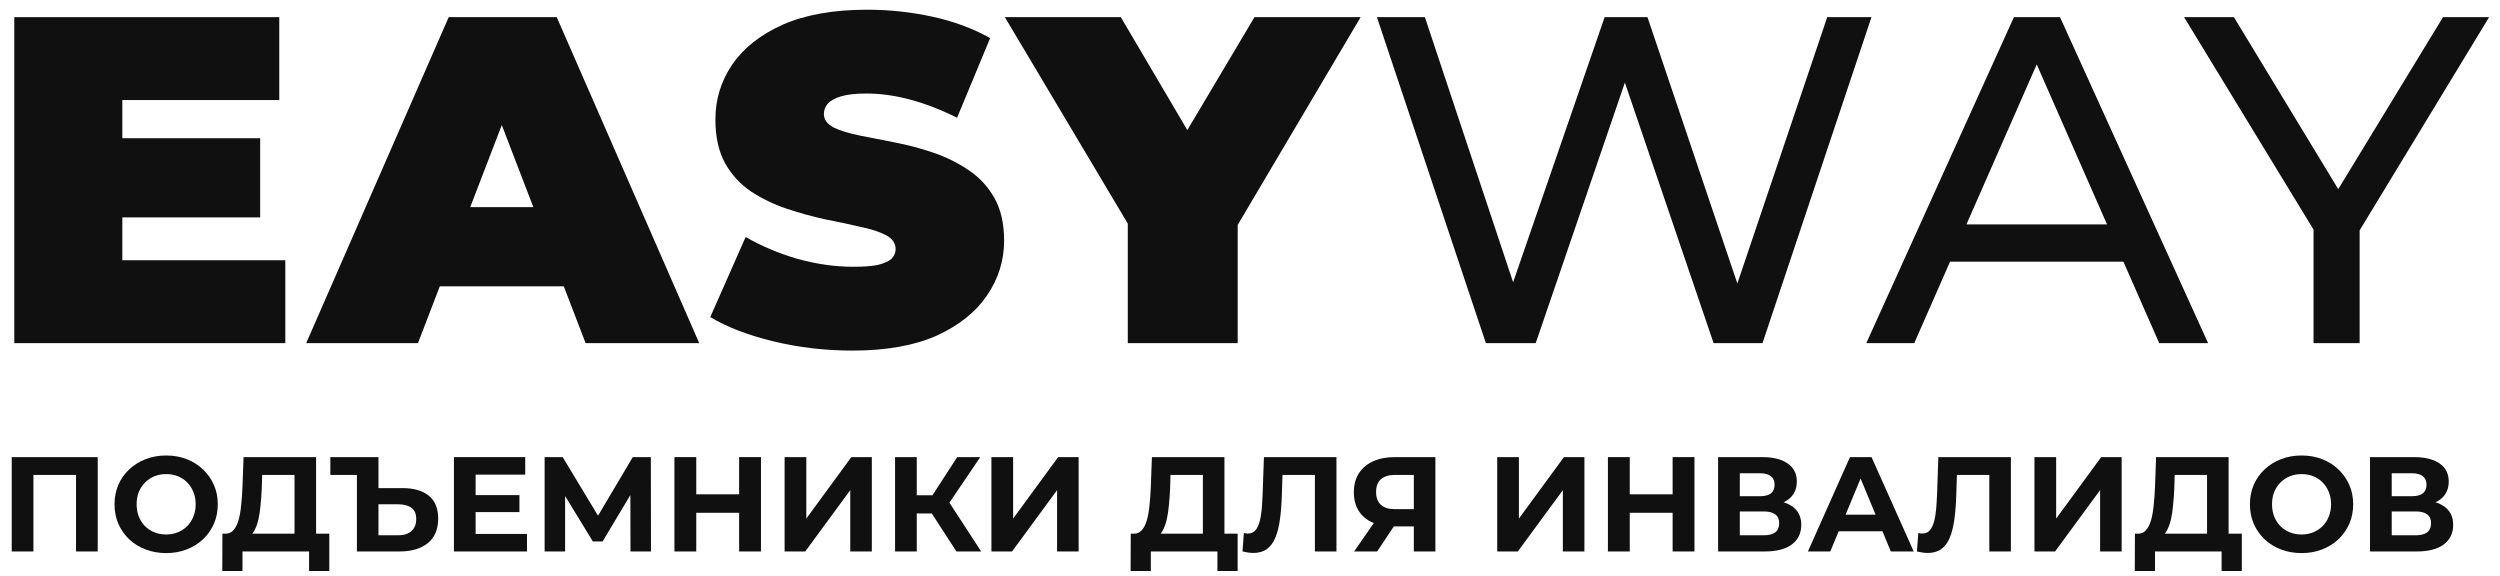
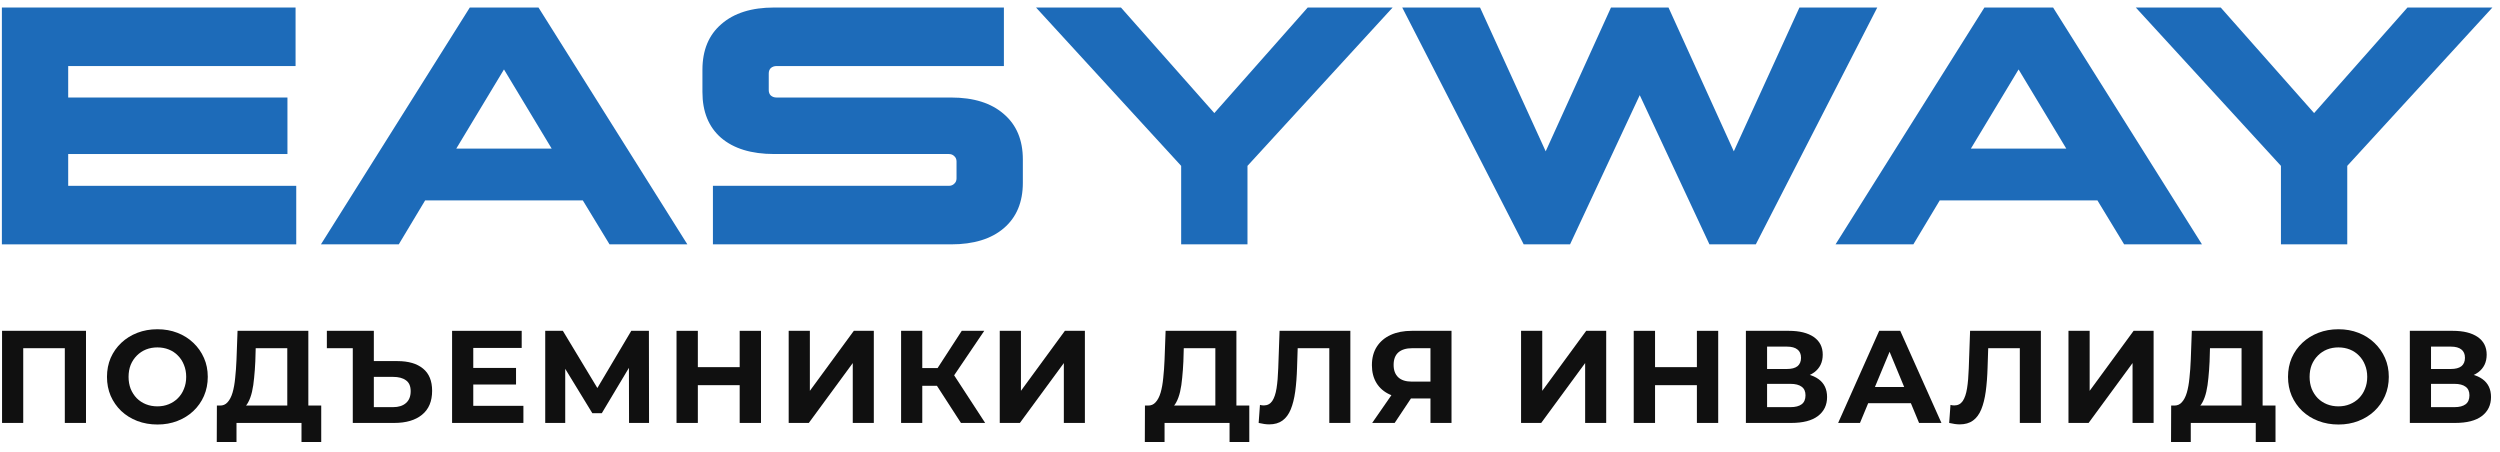
- <svg xmlns="http://www.w3.org/2000/svg" width="204" height="47" viewBox="0 0 204 47" fill="none">
-   <path d="M0.957 45V37.3H7.975V45H6.204V38.345L6.611 38.752H2.321L2.728 38.345V45H0.957Z" fill="#101010" />
-   <path d="M13.569 45.132C12.96 45.132 12.396 45.033 11.875 44.835C11.361 44.637 10.914 44.358 10.533 43.999C10.159 43.64 9.865 43.218 9.653 42.734C9.447 42.25 9.345 41.722 9.345 41.15C9.345 40.578 9.447 40.05 9.653 39.566C9.865 39.082 10.162 38.66 10.544 38.301C10.925 37.942 11.373 37.663 11.886 37.465C12.399 37.267 12.957 37.168 13.558 37.168C14.166 37.168 14.724 37.267 15.23 37.465C15.743 37.663 16.187 37.942 16.561 38.301C16.942 38.66 17.239 39.082 17.452 39.566C17.665 40.043 17.771 40.571 17.771 41.15C17.771 41.722 17.665 42.254 17.452 42.745C17.239 43.229 16.942 43.651 16.561 44.01C16.187 44.362 15.743 44.637 15.23 44.835C14.724 45.033 14.17 45.132 13.569 45.132ZM13.558 43.614C13.902 43.614 14.218 43.555 14.504 43.438C14.797 43.321 15.054 43.152 15.274 42.932C15.494 42.712 15.662 42.452 15.78 42.151C15.905 41.85 15.967 41.517 15.967 41.15C15.967 40.783 15.905 40.45 15.78 40.149C15.662 39.848 15.494 39.588 15.274 39.368C15.061 39.148 14.808 38.979 14.515 38.862C14.222 38.745 13.902 38.686 13.558 38.686C13.213 38.686 12.894 38.745 12.601 38.862C12.315 38.979 12.062 39.148 11.842 39.368C11.622 39.588 11.45 39.848 11.325 40.149C11.207 40.45 11.149 40.783 11.149 41.15C11.149 41.509 11.207 41.843 11.325 42.151C11.45 42.452 11.618 42.712 11.831 42.932C12.051 43.152 12.307 43.321 12.601 43.438C12.894 43.555 13.213 43.614 13.558 43.614Z" fill="#101010" />
-   <path d="M24.033 44.208V38.752H21.393L21.36 39.874C21.338 40.351 21.305 40.802 21.261 41.227C21.224 41.652 21.165 42.041 21.085 42.393C21.004 42.738 20.898 43.031 20.766 43.273C20.641 43.515 20.483 43.687 20.293 43.79L18.39 43.548C18.654 43.555 18.87 43.464 19.039 43.273C19.215 43.082 19.354 42.815 19.457 42.47C19.559 42.118 19.633 41.707 19.677 41.238C19.728 40.769 19.765 40.259 19.787 39.709L19.875 37.3H25.793V44.208H24.033ZM18.137 46.595L18.148 43.548H26.871V46.595H25.221V45H19.787V46.595H18.137Z" fill="#101010" />
-   <path d="M32.852 39.83C33.776 39.83 34.491 40.039 34.997 40.457C35.503 40.868 35.756 41.487 35.756 42.316C35.756 43.196 35.474 43.863 34.909 44.318C34.352 44.773 33.578 45 32.588 45H29.123V38.752H26.956V37.3H30.883V39.83H32.852ZM32.489 43.68C32.951 43.68 33.31 43.566 33.567 43.339C33.831 43.112 33.963 42.782 33.963 42.349C33.963 41.924 33.831 41.619 33.567 41.436C33.31 41.245 32.951 41.15 32.489 41.15H30.883V43.68H32.489Z" fill="#101010" />
-   <path d="M38.679 40.402H42.386V41.788H38.679V40.402ZM38.811 43.57H43.002V45H37.04V37.3H42.859V38.73H38.811V43.57Z" fill="#101010" />
-   <path d="M44.441 45V37.3H45.915L49.193 42.734H48.412L51.635 37.3H53.109L53.12 45H51.448L51.437 39.863H51.756L49.171 44.186H48.379L45.739 39.863H46.113V45H44.441Z" fill="#101010" />
-   <path d="M60.313 37.3H62.095V45H60.313V37.3ZM56.815 45H55.033V37.3H56.815V45ZM60.445 41.843H56.683V40.336H60.445V41.843Z" fill="#101010" />
-   <path d="M64.024 45V37.3H65.795V42.316L69.469 37.3H71.141V45H69.381V39.995L65.707 45H64.024Z" fill="#101010" />
-   <path d="M78.042 45L75.644 41.293L77.085 40.424L80.066 45H78.042ZM73.037 45V37.3H74.808V45H73.037ZM74.291 41.898V40.413H76.975V41.898H74.291ZM77.25 41.348L75.611 41.15L78.108 37.3H79.989L77.25 41.348Z" fill="#101010" />
-   <path d="M80.9 45V37.3H82.671V42.316L86.345 37.3H88.017V45H86.257V39.995L82.583 45H80.9Z" fill="#101010" />
-   <path d="M98.154 44.208V38.752H95.514L95.481 39.874C95.459 40.351 95.426 40.802 95.382 41.227C95.345 41.652 95.287 42.041 95.206 42.393C95.125 42.738 95.019 43.031 94.887 43.273C94.762 43.515 94.605 43.687 94.414 43.79L92.511 43.548C92.775 43.555 92.991 43.464 93.16 43.273C93.336 43.082 93.475 42.815 93.578 42.47C93.68 42.118 93.754 41.707 93.798 41.238C93.849 40.769 93.886 40.259 93.908 39.709L93.996 37.3H99.914V44.208H98.154ZM92.258 46.595L92.269 43.548H100.992V46.595H99.342V45H93.908V46.595H92.258Z" fill="#101010" />
-   <path d="M102.268 45.121C102.136 45.121 101.997 45.11 101.85 45.088C101.711 45.066 101.557 45.037 101.388 45L101.498 43.493C101.601 43.522 101.707 43.537 101.817 43.537C102.118 43.537 102.353 43.416 102.521 43.174C102.69 42.925 102.811 42.569 102.884 42.107C102.958 41.645 103.005 41.084 103.027 40.424L103.137 37.3H109.055V45H107.295V38.345L107.702 38.752H104.303L104.666 38.323L104.6 40.358C104.578 41.113 104.527 41.784 104.446 42.371C104.366 42.958 104.241 43.456 104.072 43.867C103.904 44.278 103.673 44.589 103.379 44.802C103.086 45.015 102.716 45.121 102.268 45.121Z" fill="#101010" />
-   <path d="M115.368 45V42.569L115.808 42.954H113.696C113.028 42.954 112.453 42.844 111.969 42.624C111.485 42.404 111.114 42.085 110.858 41.667C110.601 41.249 110.473 40.75 110.473 40.171C110.473 39.57 110.608 39.056 110.88 38.631C111.158 38.198 111.547 37.868 112.046 37.641C112.544 37.414 113.131 37.3 113.806 37.3H117.128V45H115.368ZM110.495 45L112.409 42.239H114.213L112.376 45H110.495ZM115.368 41.997V38.29L115.808 38.752H113.85C113.344 38.752 112.955 38.869 112.684 39.104C112.42 39.339 112.288 39.687 112.288 40.149C112.288 40.596 112.416 40.941 112.673 41.183C112.929 41.425 113.307 41.546 113.806 41.546H115.808L115.368 41.997Z" fill="#101010" />
-   <path d="M122.172 45V37.3H123.943V42.316L127.617 37.3H129.289V45H127.529V39.995L123.855 45H122.172Z" fill="#101010" />
-   <path d="M136.486 37.3H138.268V45H136.486V37.3ZM132.988 45H131.206V37.3H132.988V45ZM136.618 41.843H132.856V40.336H136.618V41.843Z" fill="#101010" />
-   <path d="M140.197 45V37.3H143.783C144.678 37.3 145.375 37.472 145.873 37.817C146.372 38.162 146.621 38.653 146.621 39.291C146.621 39.922 146.387 40.413 145.917 40.765C145.448 41.11 144.825 41.282 144.047 41.282L144.256 40.82C145.122 40.82 145.793 40.992 146.269 41.337C146.746 41.682 146.984 42.18 146.984 42.833C146.984 43.508 146.728 44.039 146.214 44.428C145.708 44.809 144.968 45 143.992 45H140.197ZM141.968 43.68H143.926C144.337 43.68 144.649 43.599 144.861 43.438C145.074 43.277 145.18 43.027 145.18 42.69C145.18 42.367 145.074 42.129 144.861 41.975C144.649 41.814 144.337 41.733 143.926 41.733H141.968V43.68ZM141.968 40.49H143.629C144.018 40.49 144.311 40.413 144.509 40.259C144.707 40.098 144.806 39.863 144.806 39.555C144.806 39.247 144.707 39.016 144.509 38.862C144.311 38.701 144.018 38.62 143.629 38.62H141.968V40.49Z" fill="#101010" />
-   <path d="M147.525 45L150.957 37.3H152.717L156.16 45H154.29L151.474 38.202H152.178L149.351 45H147.525ZM149.241 43.35L149.714 41.997H153.674L154.158 43.35H149.241Z" fill="#101010" />
-   <path d="M157.301 45.121C157.169 45.121 157.029 45.11 156.883 45.088C156.743 45.066 156.589 45.037 156.421 45L156.531 43.493C156.633 43.522 156.74 43.537 156.85 43.537C157.15 43.537 157.385 43.416 157.554 43.174C157.722 42.925 157.843 42.569 157.917 42.107C157.99 41.645 158.038 41.084 158.06 40.424L158.17 37.3H164.088V45H162.328V38.345L162.735 38.752H159.336L159.699 38.323L159.633 40.358C159.611 41.113 159.559 41.784 159.479 42.371C159.398 42.958 159.273 43.456 159.105 43.867C158.936 44.278 158.705 44.589 158.412 44.802C158.118 45.015 157.748 45.121 157.301 45.121Z" fill="#101010" />
-   <path d="M166.011 45V37.3H167.782V42.316L171.456 37.3H173.128V45H171.368V39.995L167.694 45H166.011Z" fill="#101010" />
-   <path d="M180.095 44.208V38.752H177.455L177.422 39.874C177.4 40.351 177.367 40.802 177.323 41.227C177.287 41.652 177.228 42.041 177.147 42.393C177.067 42.738 176.96 43.031 176.828 43.273C176.704 43.515 176.546 43.687 176.355 43.79L174.452 43.548C174.716 43.555 174.933 43.464 175.101 43.273C175.277 43.082 175.417 42.815 175.519 42.47C175.622 42.118 175.695 41.707 175.739 41.238C175.791 40.769 175.827 40.259 175.849 39.709L175.937 37.3H181.855V44.208H180.095ZM174.199 46.595L174.21 43.548H182.933V46.595H181.283V45H175.849V46.595H174.199Z" fill="#101010" />
-   <path d="M187.818 45.132C187.209 45.132 186.644 45.033 186.124 44.835C185.61 44.637 185.163 44.358 184.782 43.999C184.408 43.64 184.114 43.218 183.902 42.734C183.696 42.25 183.594 41.722 183.594 41.15C183.594 40.578 183.696 40.05 183.902 39.566C184.114 39.082 184.411 38.66 184.793 38.301C185.174 37.942 185.621 37.663 186.135 37.465C186.648 37.267 187.205 37.168 187.807 37.168C188.415 37.168 188.973 37.267 189.479 37.465C189.992 37.663 190.436 37.942 190.81 38.301C191.191 38.66 191.488 39.082 191.701 39.566C191.913 40.043 192.02 40.571 192.02 41.15C192.02 41.722 191.913 42.254 191.701 42.745C191.488 43.229 191.191 43.651 190.81 44.01C190.436 44.362 189.992 44.637 189.479 44.835C188.973 45.033 188.419 45.132 187.818 45.132ZM187.807 43.614C188.151 43.614 188.467 43.555 188.753 43.438C189.046 43.321 189.303 43.152 189.523 42.932C189.743 42.712 189.911 42.452 190.029 42.151C190.153 41.85 190.216 41.517 190.216 41.15C190.216 40.783 190.153 40.45 190.029 40.149C189.911 39.848 189.743 39.588 189.523 39.368C189.31 39.148 189.057 38.979 188.764 38.862C188.47 38.745 188.151 38.686 187.807 38.686C187.462 38.686 187.143 38.745 186.85 38.862C186.564 38.979 186.311 39.148 186.091 39.368C185.871 39.588 185.698 39.848 185.574 40.149C185.456 40.45 185.398 40.783 185.398 41.15C185.398 41.509 185.456 41.843 185.574 42.151C185.698 42.452 185.867 42.712 186.08 42.932C186.3 43.152 186.556 43.321 186.85 43.438C187.143 43.555 187.462 43.614 187.807 43.614Z" fill="#101010" />
-   <path d="M193.393 45V37.3H196.979C197.873 37.3 198.57 37.472 199.069 37.817C199.567 38.162 199.817 38.653 199.817 39.291C199.817 39.922 199.582 40.413 199.113 40.765C198.643 41.11 198.02 41.282 197.243 41.282L197.452 40.82C198.317 40.82 198.988 40.992 199.465 41.337C199.941 41.682 200.18 42.18 200.18 42.833C200.18 43.508 199.923 44.039 199.41 44.428C198.904 44.809 198.163 45 197.188 45H193.393ZM195.164 43.68H197.122C197.532 43.68 197.844 43.599 198.057 43.438C198.269 43.277 198.376 43.027 198.376 42.69C198.376 42.367 198.269 42.129 198.057 41.975C197.844 41.814 197.532 41.733 197.122 41.733H195.164V43.68ZM195.164 40.49H196.825C197.213 40.49 197.507 40.413 197.705 40.259C197.903 40.098 198.002 39.863 198.002 39.555C198.002 39.247 197.903 39.016 197.705 38.862C197.507 38.701 197.213 38.62 196.825 38.62H195.164V40.49Z" fill="#101010" />
-   <path d="M9.374 11.28H21.23V17.74H9.374V11.28ZM9.982 21.236H23.282V28H1.166V1.4H22.788V8.164H9.982V21.236Z" fill="#101010" />
-   <path d="M24.986 28L36.614 1.4H45.43L57.058 28H47.786L39.198 5.656H42.694L34.106 28H24.986ZM31.902 23.364L34.182 16.904H46.418L48.698 23.364H31.902Z" fill="#101010" />
-   <path d="M69.548 28.608C67.318 28.608 65.165 28.355 63.088 27.848C61.01 27.341 59.3 26.683 57.958 25.872L60.846 19.336C62.112 20.071 63.518 20.666 65.064 21.122C66.634 21.553 68.154 21.768 69.624 21.768C70.485 21.768 71.156 21.717 71.638 21.616C72.144 21.489 72.512 21.325 72.74 21.122C72.968 20.894 73.082 20.628 73.082 20.324C73.082 19.843 72.816 19.463 72.284 19.184C71.752 18.905 71.042 18.677 70.156 18.5C69.294 18.297 68.344 18.095 67.306 17.892C66.267 17.664 65.216 17.373 64.152 17.018C63.113 16.663 62.15 16.195 61.264 15.612C60.402 15.029 59.706 14.269 59.174 13.332C58.642 12.369 58.376 11.179 58.376 9.76C58.376 8.113 58.832 6.619 59.744 5.276C60.681 3.908 62.062 2.819 63.886 2.008C65.735 1.197 68.028 0.792 70.764 0.792C72.562 0.792 74.336 0.982 76.084 1.362C77.832 1.742 79.402 2.325 80.796 3.11L78.098 9.608C76.78 8.949 75.501 8.455 74.26 8.126C73.044 7.797 71.853 7.632 70.688 7.632C69.826 7.632 69.142 7.708 68.636 7.86C68.129 8.012 67.762 8.215 67.534 8.468C67.331 8.721 67.23 9 67.23 9.304C67.23 9.76 67.496 10.127 68.028 10.406C68.56 10.659 69.256 10.875 70.118 11.052C71.004 11.229 71.967 11.419 73.006 11.622C74.07 11.825 75.121 12.103 76.16 12.458C77.198 12.813 78.148 13.281 79.01 13.864C79.896 14.447 80.606 15.207 81.138 16.144C81.67 17.081 81.936 18.247 81.936 19.64C81.936 21.261 81.467 22.756 80.53 24.124C79.618 25.467 78.25 26.556 76.426 27.392C74.602 28.203 72.309 28.608 69.548 28.608Z" fill="#101010" />
-   <path d="M92.028 28V16.334L94.08 21.692L81.996 1.4H91.458L99.628 15.27H94.118L102.364 1.4H111.028L99.02 21.692L100.996 16.334V28H92.028Z" fill="#101010" />
-   <path d="M121.248 28L112.356 1.4H116.27L124.44 25.948H122.464L130.938 1.4H134.434L142.718 25.948H140.818L149.102 1.4H152.712L143.82 28H139.83L132.078 5.238H133.104L125.314 28H121.248Z" fill="#101010" />
-   <path d="M152.289 28L164.335 1.4H168.097L180.181 28H176.191L165.437 3.528H166.957L156.203 28H152.289ZM157.419 21.35L158.445 18.31H173.417L174.519 21.35H157.419Z" fill="#101010" />
-   <path d="M188.785 28V17.816L189.659 20.172L178.221 1.4H182.287L191.901 17.246H189.697L199.349 1.4H203.111L191.711 20.172L192.547 17.816V28H188.785Z" fill="#101010" />
+ <svg xmlns="http://www.w3.org/2000/svg" width="266" height="48" viewBox="0 0 266 48" fill="none">
+   <path d="M30.584 16.388H7.256V19.772H31.52V26H0.2V0.8H31.448V7.028H7.256V10.376H30.584V16.388Z" fill="#1D6BB9" />
+   <path d="M57.295 0.8L73.135 26H64.855L62.011 21.32H45.235L42.427 26H34.147L49.987 0.8H57.295ZM53.623 7.388L48.547 15.812H58.699L53.623 7.388Z" fill="#1D6BB9" />
+   <path d="M101.199 26H75.855V19.772H100.947C101.187 19.772 101.379 19.7 101.523 19.556C101.691 19.412 101.775 19.22 101.775 18.98V17.18C101.775 16.94 101.691 16.748 101.523 16.604C101.379 16.46 101.187 16.388 100.947 16.388H82.371C79.947 16.388 78.063 15.812 76.719 14.66C75.399 13.508 74.739 11.888 74.739 9.8V7.424C74.739 5.336 75.411 3.716 76.755 2.564C78.099 1.388 79.971 0.8 82.371 0.8H106.815V7.028H82.623C82.383 7.028 82.179 7.1 82.011 7.244C81.867 7.388 81.795 7.58 81.795 7.82V9.584C81.795 9.824 81.867 10.016 82.011 10.16C82.179 10.304 82.383 10.376 82.623 10.376H101.199C103.599 10.376 105.471 10.964 106.815 12.14C108.159 13.292 108.831 14.9 108.831 16.964V19.448C108.831 21.512 108.159 23.12 106.815 24.272C105.471 25.424 103.599 26 101.199 26Z" fill="#1D6BB9" />
+   <path d="M110.232 0.8H119.268L129.204 12.032L139.14 0.8H148.176L132.732 17.648V26H125.676V17.648L110.232 0.8Z" fill="#1D6BB9" />
+   <path d="M199.741 0.8L186.817 26H181.885L174.469 10.124L167.053 26H162.121L149.197 0.8H157.477L164.461 16.1L171.409 0.8H177.529L184.477 16.1L191.461 0.8H199.741Z" fill="#1D6BB9" />
+   <path d="M218.449 0.8L234.289 26H226.009L223.165 21.32H206.389L203.581 26H195.301L211.141 0.8H218.449ZM214.777 7.388L209.701 15.812H219.853L214.777 7.388Z" fill="#1D6BB9" />
+   <path d="M227.248 0.8H236.284L246.22 12.032L256.156 0.8H265.192L249.748 17.648V26H242.692V17.648L227.248 0.8Z" fill="#1D6BB9" />
+   <path d="M0.218 45V35.2H9.15V45H6.896V36.53L7.414 37.048H1.954L2.472 36.53V45H0.218Z" fill="#101010" />
+   <path d="M16.759 45.168C15.985 45.168 15.266 45.042 14.603 44.79C13.95 44.538 13.381 44.183 12.895 43.726C12.419 43.269 12.046 42.732 11.775 42.116C11.514 41.5 11.383 40.828 11.383 40.1C11.383 39.372 11.514 38.7 11.775 38.084C12.046 37.468 12.424 36.931 12.909 36.474C13.395 36.017 13.964 35.662 14.617 35.41C15.271 35.158 15.98 35.032 16.745 35.032C17.52 35.032 18.229 35.158 18.873 35.41C19.527 35.662 20.091 36.017 20.567 36.474C21.053 36.931 21.431 37.468 21.701 38.084C21.972 38.691 22.107 39.363 22.107 40.1C22.107 40.828 21.972 41.505 21.701 42.13C21.431 42.746 21.053 43.283 20.567 43.74C20.091 44.188 19.527 44.538 18.873 44.79C18.229 45.042 17.525 45.168 16.759 45.168ZM16.745 43.236C17.184 43.236 17.585 43.161 17.949 43.012C18.323 42.863 18.649 42.648 18.929 42.368C19.209 42.088 19.424 41.757 19.573 41.374C19.732 40.991 19.811 40.567 19.811 40.1C19.811 39.633 19.732 39.209 19.573 38.826C19.424 38.443 19.209 38.112 18.929 37.832C18.659 37.552 18.337 37.337 17.963 37.188C17.59 37.039 17.184 36.964 16.745 36.964C16.307 36.964 15.901 37.039 15.527 37.188C15.163 37.337 14.841 37.552 14.561 37.832C14.281 38.112 14.062 38.443 13.903 38.826C13.754 39.209 13.679 39.633 13.679 40.1C13.679 40.557 13.754 40.982 13.903 41.374C14.062 41.757 14.277 42.088 14.547 42.368C14.827 42.648 15.154 42.863 15.527 43.012C15.901 43.161 16.307 43.236 16.745 43.236Z" fill="#101010" />
+   <path d="M30.567 43.992V37.048H27.207L27.165 38.476C27.137 39.083 27.095 39.657 27.039 40.198C26.992 40.739 26.918 41.234 26.815 41.682C26.712 42.121 26.577 42.494 26.409 42.802C26.25 43.11 26.05 43.329 25.807 43.46L23.385 43.152C23.721 43.161 23.996 43.045 24.211 42.802C24.435 42.559 24.612 42.219 24.743 41.78C24.874 41.332 24.967 40.809 25.023 40.212C25.088 39.615 25.135 38.966 25.163 38.266L25.275 35.2H32.807V43.992H30.567ZM23.063 47.03L23.077 43.152H34.179V47.03H32.079V45H25.163V47.03H23.063Z" fill="#101010" />
+   <path d="M42.282 38.42C43.458 38.42 44.368 38.686 45.012 39.218C45.656 39.741 45.978 40.529 45.978 41.584C45.978 42.704 45.618 43.553 44.9 44.132C44.19 44.711 43.206 45 41.946 45H37.536V37.048H34.778V35.2H39.776V38.42H42.282ZM41.82 43.32C42.408 43.32 42.865 43.175 43.192 42.886C43.528 42.597 43.696 42.177 43.696 41.626C43.696 41.085 43.528 40.697 43.192 40.464C42.865 40.221 42.408 40.1 41.82 40.1H39.776V43.32H41.82Z" fill="#101010" />
+   <path d="M50.188 39.148H54.906V40.912H50.188V39.148ZM50.356 43.18H55.69V45H48.102V35.2H55.508V37.02H50.356V43.18Z" fill="#101010" />
+   <path d="M58.012 45V35.2H59.888L64.06 42.116H63.066L67.168 35.2H69.044L69.058 45H66.93L66.916 38.462H67.322L64.032 43.964H63.024L59.664 38.462H60.14V45H58.012Z" fill="#101010" />
+   <path d="M78.702 35.2H80.97V45H78.702V35.2ZM74.25 45H71.982V35.2H74.25V45ZM78.87 40.982H74.082V39.064H78.87V40.982Z" fill="#101010" />
+   <path d="M83.916 45V35.2H86.17V41.584L90.846 35.2H92.974V45H90.734V38.63L86.058 45H83.916Z" fill="#101010" />
+   <path d="M102.246 45L99.194 40.282L101.028 39.176L104.822 45H102.246ZM95.876 45V35.2H98.13V45H95.876ZM97.472 41.052V39.162H100.888V41.052H97.472ZM101.238 40.352L99.152 40.1L102.33 35.2H104.724L101.238 40.352Z" fill="#101010" />
+   <path d="M106.374 45V35.2H108.628V41.584L113.304 35.2H115.432V45H113.192V38.63L108.516 45H106.374Z" fill="#101010" />
+   <path d="M129.313 43.992V37.048H125.953L125.911 38.476C125.883 39.083 125.841 39.657 125.785 40.198C125.738 40.739 125.664 41.234 125.561 41.682C125.458 42.121 125.323 42.494 125.155 42.802C124.996 43.11 124.796 43.329 124.553 43.46L122.131 43.152C122.467 43.161 122.742 43.045 122.957 42.802C123.181 42.559 123.358 42.219 123.489 41.78C123.62 41.332 123.713 40.809 123.769 40.212C123.834 39.615 123.881 38.966 123.909 38.266L124.021 35.2H131.553V43.992H129.313ZM121.809 47.03L121.823 43.152H132.925V47.03H130.825V45H123.909V47.03H121.809Z" fill="#101010" />
+   <path d="M135.04 45.154C134.872 45.154 134.694 45.14 134.508 45.112C134.33 45.084 134.134 45.047 133.92 45L134.06 43.082C134.19 43.119 134.326 43.138 134.466 43.138C134.848 43.138 135.147 42.984 135.362 42.676C135.576 42.359 135.73 41.906 135.824 41.318C135.917 40.73 135.978 40.016 136.006 39.176L136.146 35.2H143.678V45H141.438V36.53L141.956 37.048H137.63L138.092 36.502L138.008 39.092C137.98 40.053 137.914 40.907 137.812 41.654C137.709 42.401 137.55 43.035 137.336 43.558C137.121 44.081 136.827 44.477 136.454 44.748C136.08 45.019 135.609 45.154 135.04 45.154Z" fill="#101010" />
+   <path d="M152.201 45V41.906L152.761 42.396H150.073C149.224 42.396 148.491 42.256 147.875 41.976C147.259 41.696 146.788 41.29 146.461 40.758C146.135 40.226 145.971 39.591 145.971 38.854C145.971 38.089 146.144 37.435 146.489 36.894C146.844 36.343 147.339 35.923 147.973 35.634C148.608 35.345 149.355 35.2 150.213 35.2H154.441V45H152.201ZM145.999 45L148.435 41.486H150.731L148.393 45H145.999ZM152.201 41.178V36.46L152.761 37.048H150.269C149.625 37.048 149.131 37.197 148.785 37.496C148.449 37.795 148.281 38.238 148.281 38.826C148.281 39.395 148.445 39.834 148.771 40.142C149.098 40.45 149.579 40.604 150.213 40.604H152.761L152.201 41.178Z" fill="#101010" />
+   <path d="M161.841 45V35.2H164.095V41.584L168.771 35.2H170.899V45H168.659V38.63L163.983 45H161.841Z" fill="#101010" />
+   <path d="M180.549 35.2H182.817V45H180.549V35.2ZM176.097 45H173.829V35.2H176.097V45ZM180.717 40.982H175.929V39.064H180.717V40.982Z" fill="#101010" />
+   <path d="M185.763 45V35.2H190.327C191.466 35.2 192.352 35.419 192.987 35.858C193.621 36.297 193.939 36.922 193.939 37.734C193.939 38.537 193.64 39.162 193.043 39.61C192.445 40.049 191.652 40.268 190.663 40.268L190.929 39.68C192.03 39.68 192.884 39.899 193.491 40.338C194.098 40.777 194.401 41.411 194.401 42.242C194.401 43.101 194.074 43.777 193.421 44.272C192.777 44.757 191.834 45 190.593 45H185.763ZM188.017 43.32H190.509C191.032 43.32 191.428 43.217 191.699 43.012C191.97 42.807 192.105 42.489 192.105 42.06C192.105 41.649 191.97 41.346 191.699 41.15C191.428 40.945 191.032 40.842 190.509 40.842H188.017V43.32ZM188.017 39.26H190.131C190.626 39.26 190.999 39.162 191.251 38.966C191.503 38.761 191.629 38.462 191.629 38.07C191.629 37.678 191.503 37.384 191.251 37.188C190.999 36.983 190.626 36.88 190.131 36.88H188.017V39.26Z" fill="#101010" />
+   <path d="M195.578 45L199.946 35.2H202.186L206.568 45H204.188L200.604 36.348H201.5L197.902 45H195.578ZM197.762 42.9L198.364 41.178H203.404L204.02 42.9H197.762Z" fill="#101010" />
+   <path d="M208.511 45.154C208.343 45.154 208.165 45.14 207.979 45.112C207.801 45.084 207.605 45.047 207.391 45L207.531 43.082C207.661 43.119 207.797 43.138 207.937 43.138C208.319 43.138 208.618 42.984 208.833 42.676C209.047 42.359 209.201 41.906 209.295 41.318C209.388 40.73 209.449 40.016 209.477 39.176L209.617 35.2H217.149V45H214.909V36.53L215.427 37.048H211.101L211.563 36.502L211.479 39.092C211.451 40.053 211.385 40.907 211.283 41.654C211.18 42.401 211.021 43.035 210.807 43.558C210.592 44.081 210.298 44.477 209.925 44.748C209.551 45.019 209.08 45.154 208.511 45.154Z" fill="#101010" />
+   <path d="M220.086 45V35.2H222.34V41.584L227.016 35.2H229.144V45H226.904V38.63L222.228 45H220.086Z" fill="#101010" />
+   <path d="M238.502 43.992V37.048H235.142L235.1 38.476C235.072 39.083 235.03 39.657 234.974 40.198C234.927 40.739 234.853 41.234 234.75 41.682C234.647 42.121 234.512 42.494 234.344 42.802C234.185 43.11 233.985 43.329 233.742 43.46L231.32 43.152C231.656 43.161 231.931 43.045 232.146 42.802C232.37 42.559 232.547 42.219 232.678 41.78C232.809 41.332 232.902 40.809 232.958 40.212C233.023 39.615 233.07 38.966 233.098 38.266L233.21 35.2H240.742V43.992H238.502ZM230.998 47.03L231.012 43.152H242.114V47.03H240.014V45H233.098V47.03H230.998Z" fill="#101010" />
+   <path d="M248.821 45.168C248.046 45.168 247.327 45.042 246.665 44.79C246.011 44.538 245.442 44.183 244.957 43.726C244.481 43.269 244.107 42.732 243.837 42.116C243.575 41.5 243.445 40.828 243.445 40.1C243.445 39.372 243.575 38.7 243.837 38.084C244.107 37.468 244.485 36.931 244.971 36.474C245.456 36.017 246.025 35.662 246.679 35.41C247.332 35.158 248.041 35.032 248.807 35.032C249.581 35.032 250.291 35.158 250.935 35.41C251.588 35.662 252.153 36.017 252.629 36.474C253.114 36.931 253.492 37.468 253.763 38.084C254.033 38.691 254.169 39.363 254.169 40.1C254.169 40.828 254.033 41.505 253.763 42.13C253.492 42.746 253.114 43.283 252.629 43.74C252.153 44.188 251.588 44.538 250.935 44.79C250.291 45.042 249.586 45.168 248.821 45.168ZM248.807 43.236C249.245 43.236 249.647 43.161 250.011 43.012C250.384 42.863 250.711 42.648 250.991 42.368C251.271 42.088 251.485 41.757 251.635 41.374C251.793 40.991 251.873 40.567 251.873 40.1C251.873 39.633 251.793 39.209 251.635 38.826C251.485 38.443 251.271 38.112 250.991 37.832C250.72 37.552 250.398 37.337 250.025 37.188C249.651 37.039 249.245 36.964 248.807 36.964C248.368 36.964 247.962 37.039 247.589 37.188C247.225 37.337 246.903 37.552 246.623 37.832C246.343 38.112 246.123 38.443 245.965 38.826C245.815 39.209 245.741 39.633 245.741 40.1C245.741 40.557 245.815 40.982 245.965 41.374C246.123 41.757 246.338 42.088 246.609 42.368C246.889 42.648 247.215 42.863 247.589 43.012C247.962 43.161 248.368 43.236 248.807 43.236Z" fill="#101010" />
+   <path d="M256.406 45V35.2H260.97C262.109 35.2 262.995 35.419 263.63 35.858C264.265 36.297 264.582 36.922 264.582 37.734C264.582 38.537 264.283 39.162 263.686 39.61C263.089 40.049 262.295 40.268 261.306 40.268L261.572 39.68C262.673 39.68 263.527 39.899 264.134 40.338C264.741 40.777 265.044 41.411 265.044 42.242C265.044 43.101 264.717 43.777 264.064 44.272C263.42 44.757 262.477 45 261.236 45H256.406ZM258.66 43.32H261.152C261.675 43.32 262.071 43.217 262.342 43.012C262.613 42.807 262.748 42.489 262.748 42.06C262.748 41.649 262.613 41.346 262.342 41.15C262.071 40.945 261.675 40.842 261.152 40.842H258.66V43.32ZM258.66 39.26H260.774C261.269 39.26 261.642 39.162 261.894 38.966C262.146 38.761 262.272 38.462 262.272 38.07C262.272 37.678 262.146 37.384 261.894 37.188C261.642 36.983 261.269 36.88 260.774 36.88H258.66V39.26Z" fill="#101010" />
</svg>
